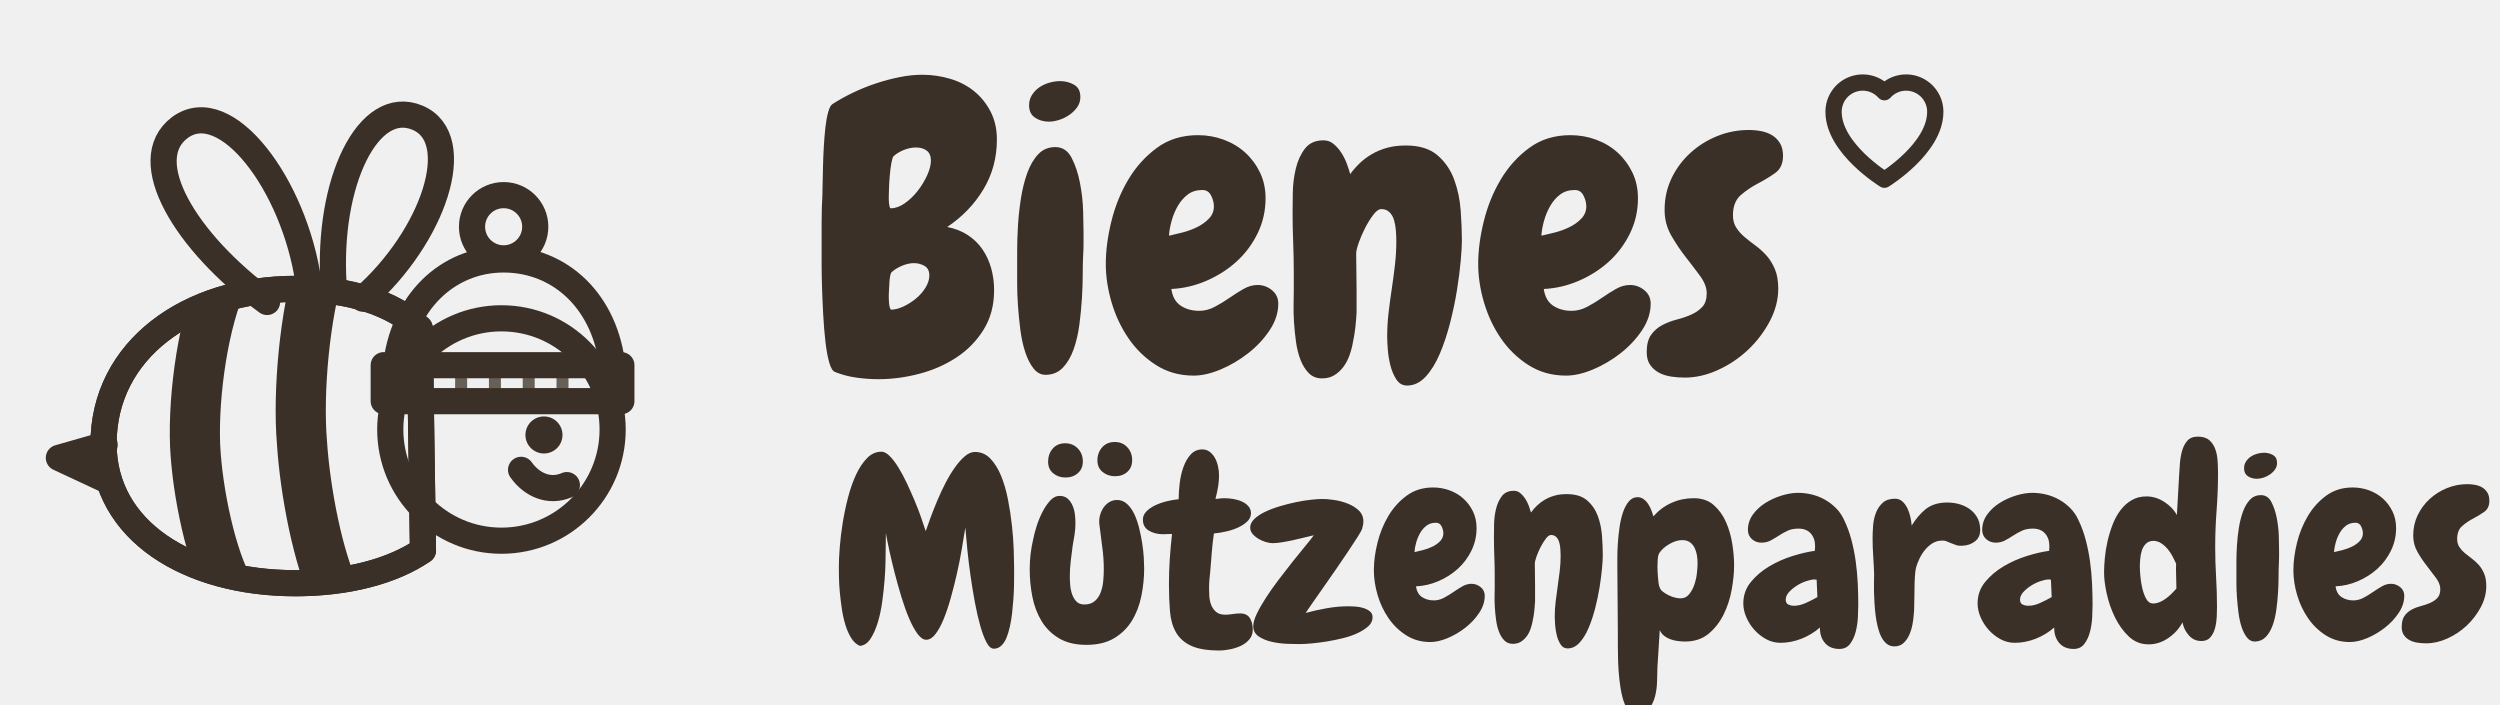
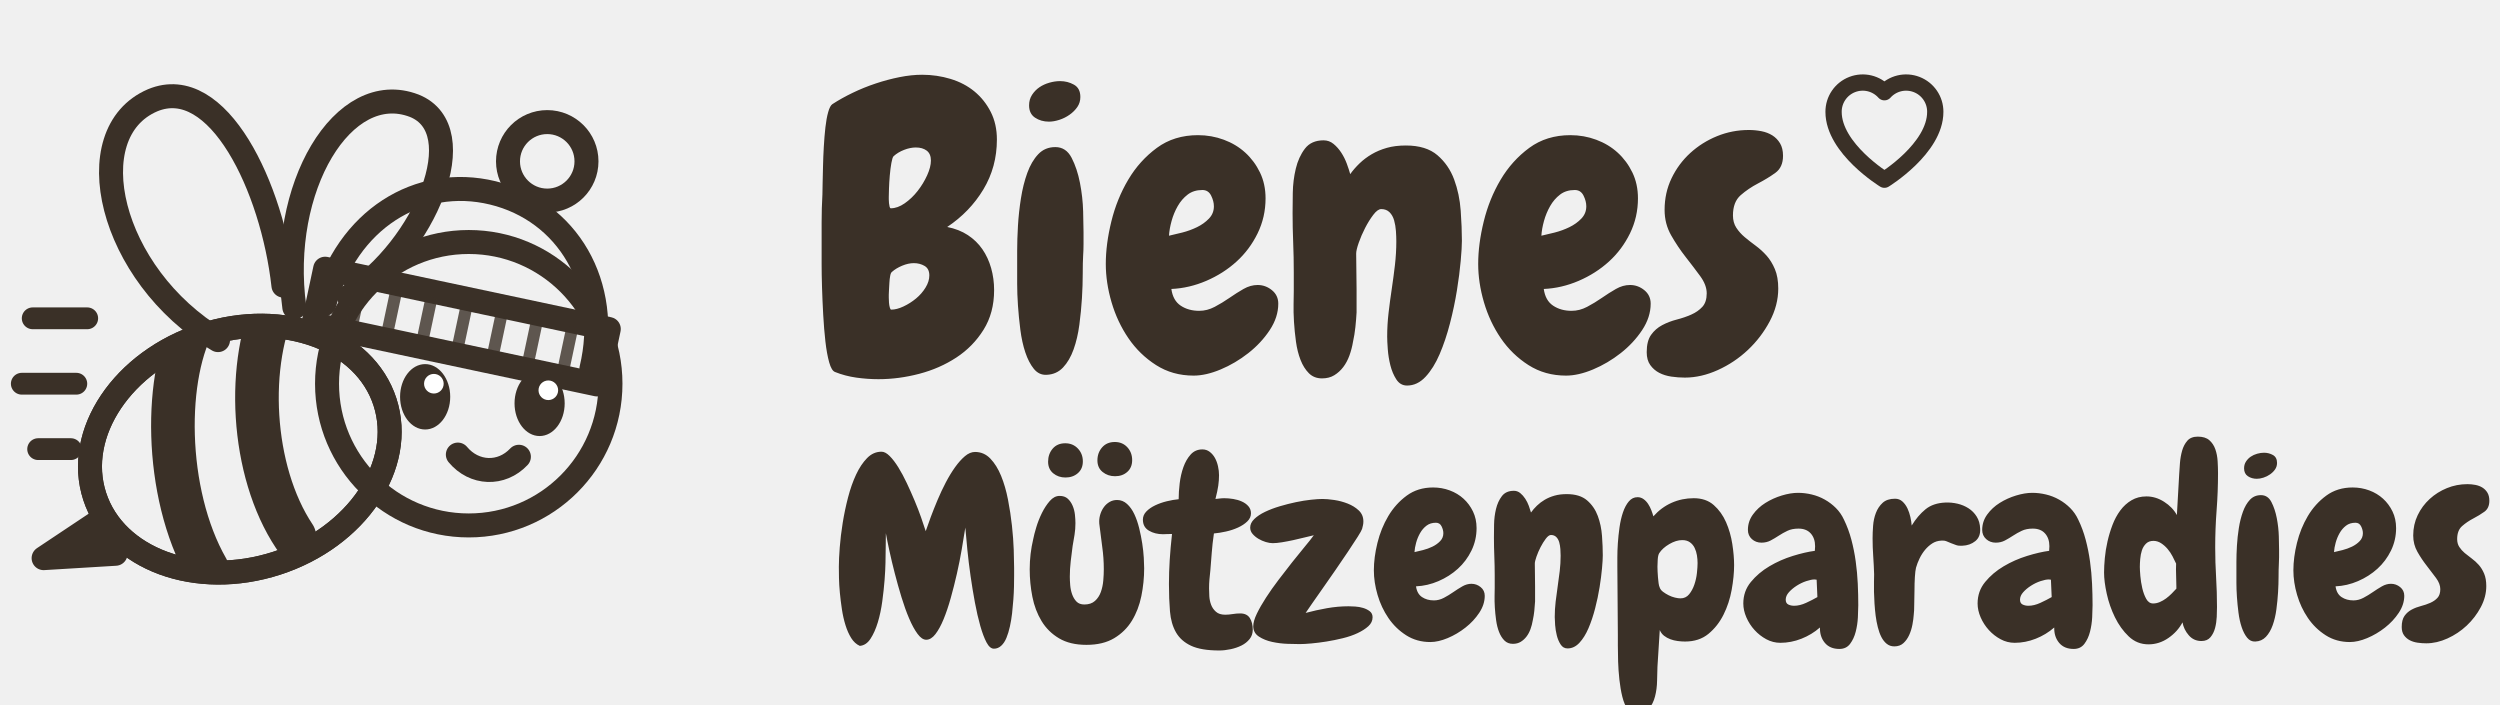
<svg xmlns="http://www.w3.org/2000/svg" viewBox="0 0 344 97" role="img" aria-label="Bienes Mützenparadies" color="#3A3027">
  <g transform="translate(0 0.3) scale(1.500)">
    <defs>
      <clipPath id="lm-body">
-         <path d="M9.5 40.5c0-8.6 7.8-14.2 17.6-14.2 5 0 8.9 1.3 11.4 3.6l.3 20.4c-2.8 1.9-6.9 3-11.7 3-9.8 0-17.6-4.8-17.6-12.8Z" />
+         <ellipse cx="22" cy="41" rx="14" ry="11" transform="rotate(-18 22 41)" />
      </clipPath>
    </defs>
-     <g fill="none" stroke="currentColor" stroke-width="2.4" stroke-linecap="round" stroke-linejoin="round">
-       <path d="M24.5 27.5C17 22 12.5 14.5 16.5 11.5c4.2-3.1 10.5 5.2 11.8 14.2" fill="none" />
-       <path d="M30.6 25.9c-.6-9.4 3.2-17.2 7.7-15.3 4.5 1.9 1.5 10.9-5 16.6" fill="none" />
-       <path d="M9.5 40.5c0-8.6 7.8-14.2 17.6-14.2 5 0 8.9 1.3 11.4 3.6l.3 20.4c-2.8 1.9-6.9 3-11.7 3-9.8 0-17.6-4.8-17.6-12.8Z" fill="none" />
-       <path d="M9.6 40.6 5.4 41.8l4.5 2.1" fill="currentColor" />
-       <path d="M20.5 25.3c-1.8 3.8-2.8 10.6-2.6 15.4.2 4.3 1.5 10.4 3.2 13.3M29.3 24.4c-1.3 4.2-2 11.2-1.6 16 .3 4.6 1.5 10.7 3.1 14" stroke-width="4.6" clip-path="url(#lm-body)" />
-       <path d="M9.5 40.5c0-8.6 7.8-14.2 17.6-14.2 5 0 8.9 1.3 11.4 3.6l.3 20.4c-2.8 1.9-6.9 3-11.7 3-9.8 0-17.6-4.8-17.6-12.8Z" />
-       <circle cx="46" cy="39.2" r="10.2" fill="none" />
-       <path d="M36.3 33.6c.6-6.1 4.8-10 9.9-10 5.2 0 9.4 3.9 10 10" fill="none" />
-       <path d="M35.2 33.3h21.8v3.3H35.2z" fill="none" />
-       <circle cx="46.2" cy="20.6" r="2.9" fill="none" />
-       <path d="M47.8 42.9c1 1.4 2.6 2.1 4.2 1.4" />
+     <g fill="none" stroke="currentColor" stroke-width="2.2" stroke-linecap="round" stroke-linejoin="round">
+       <path d="M3 29h5M2 35h5M3.5 41h3" stroke-width="2" />
+       <path d="M20 31c-10-6-13-19-6-22 6-2.5 11 8 12 17" fill="none" />
+       <path d="M27 28c-1.5-11 4.5-21 11-18.5 5.5 2.2 1 13-6 17.5" fill="none" />
+       <ellipse cx="22" cy="41" rx="14" ry="11" transform="rotate(-18 22 41)" fill="none" />
+       <path d="M18 29c-3 5-3 16 1 23M25.5 27c-3 6-2.5 16 1.5 22" stroke-width="4" clip-path="url(#lm-body)" />
+       <ellipse cx="22" cy="41" rx="14" ry="11" transform="rotate(-18 22 41)" />
+       <path d="m9.4 47.4-5.4 3.6 6.6-.4" fill="currentColor" />
+       <circle cx="43" cy="35" r="13" fill="none" />
+       <path d="M30.6 30.4c.4-8 6-13.4 13-13.2 7 .2 12.4 5.9 12.2 13.9" fill="none" transform="rotate(12 43 25)" />
+       <path d="M30 27.2h26.6v5.2H30z" fill="none" transform="rotate(12 43 25)" />
+       <circle cx="50.2" cy="14.6" r="3.6" fill="none" />
+       <path d="M42 41.5c1.5 1.8 4 1.9 5.6.2" />
    </g>
-     <circle cx="49.9" cy="39.7" r="1.7" fill="currentColor" />
-     <g stroke="currentColor" stroke-width="1.1" stroke-linecap="round" opacity=".75">
-       <path d="M39.2 34.1v1.9M42.3 34.1v1.9M45.4 34.1v1.9M48.5 34.1v1.9M51.6 34.1v1.9M54.7 34.1v1.9" />
+     <g stroke="currentColor" stroke-width="1.1" stroke-linecap="round" opacity=".8" transform="rotate(12 43 25)">
+       <path d="M33.5 28.2v3.2M36.8 28.2v3.2M40.1 28.2v3.2M43.4 28.2v3.2M46.7 28.2v3.2M50 28.2v3.2M53.3 28.2v3.2" />
    </g>
+     <ellipse cx="39" cy="36.2" rx="2.3" ry="3" fill="currentColor" />
+     <ellipse cx="49.5" cy="36.8" rx="2.3" ry="3" fill="currentColor" />
+     <circle cx="39.8" cy="35" r=".9" fill="#fff" />
+     <circle cx="50.3" cy="35.6" r=".9" fill="#fff" />
+     <ellipse cx="35.4" cy="41" rx="2.4" ry="1.6" fill="none" opacity=".75" />
+     <ellipse cx="53.2" cy="41.8" rx="2.4" ry="1.6" fill="none" opacity=".75" />
  </g>
  <path d="M137.173 19.2Q137.173 22.973 135.313 26.063Q133.454 29.153 130.337 31.231Q131.977 31.559 133.18 32.352Q134.383 33.145 135.176 34.293Q135.969 35.442 136.38 36.891Q136.79 38.34 136.79 39.926Q136.79 43.043 135.34 45.368Q133.891 47.692 131.594 49.196Q129.298 50.7 126.481 51.438Q123.665 52.176 120.876 52.176Q119.344 52.176 117.813 51.958Q116.282 51.739 114.915 51.192Q114.422 51.028 114.094 49.852Q113.766 48.676 113.575 46.981Q113.383 45.286 113.274 43.317Q113.165 41.348 113.11 39.543Q113.055 37.739 113.055 36.372Q113.055 35.004 113.055 34.458Q113.055 32.543 113.055 30.602Q113.055 28.661 113.165 26.747Q113.165 26.254 113.192 25.215Q113.219 24.176 113.247 22.891Q113.274 21.606 113.356 20.184Q113.438 18.762 113.575 17.532Q113.712 16.301 113.958 15.426Q114.204 14.551 114.532 14.333Q115.79 13.512 117.321 12.774Q118.852 12.036 120.493 11.489Q122.133 10.942 123.774 10.614Q125.415 10.286 126.891 10.286Q128.915 10.286 130.801 10.86Q132.688 11.434 134.083 12.583Q135.477 13.731 136.325 15.399Q137.173 17.067 137.173 19.2ZM128.094 22.098Q128.094 21.168 127.52 20.731Q126.946 20.293 126.016 20.293Q125.251 20.293 124.403 20.622Q123.555 20.95 122.954 21.497Q122.79 21.661 122.653 22.426Q122.516 23.192 122.434 24.149Q122.352 25.106 122.325 25.954Q122.297 26.801 122.297 27.075Q122.297 27.184 122.297 27.43Q122.297 27.676 122.325 27.95Q122.352 28.223 122.407 28.442Q122.462 28.661 122.571 28.661Q123.501 28.661 124.485 27.977Q125.469 27.293 126.262 26.282Q127.055 25.27 127.575 24.122Q128.094 22.973 128.094 22.098ZM127.876 37.903Q127.876 36.973 127.219 36.59Q126.563 36.208 125.743 36.208Q124.977 36.208 124.13 36.563Q123.282 36.918 122.735 37.411Q122.571 37.52 122.489 37.958Q122.407 38.395 122.38 38.915Q122.352 39.434 122.325 39.899Q122.297 40.364 122.297 40.528Q122.297 40.637 122.297 40.965Q122.297 41.293 122.325 41.649Q122.352 42.004 122.434 42.305Q122.516 42.606 122.626 42.606Q123.391 42.606 124.321 42.168Q125.251 41.731 126.044 41.075Q126.837 40.418 127.356 39.571Q127.876 38.723 127.876 37.903ZM148.657 13.348Q148.657 14.114 148.247 14.715Q147.837 15.317 147.18 15.782Q146.524 16.247 145.758 16.493Q144.993 16.739 144.337 16.739Q143.243 16.739 142.423 16.192Q141.602 15.645 141.602 14.497Q141.602 13.676 142.012 13.047Q142.423 12.418 143.024 12.008Q143.626 11.598 144.391 11.379Q145.157 11.161 145.868 11.161Q146.907 11.161 147.782 11.653Q148.657 12.145 148.657 13.348ZM149.094 31.942Q149.094 32.708 149.094 33.555Q149.094 34.403 149.04 35.168Q148.985 36.098 148.985 37.657Q148.985 39.215 148.876 41.02Q148.766 42.825 148.52 44.684Q148.274 46.543 147.727 48.075Q147.18 49.606 146.278 50.563Q145.376 51.52 144.008 51.575Q142.969 51.629 142.258 50.754Q141.548 49.879 141.083 48.485Q140.618 47.09 140.399 45.368Q140.18 43.645 140.071 42.032Q139.962 40.418 139.962 39.051Q139.962 37.684 139.962 37.028Q139.962 36.153 139.962 34.54Q139.962 32.926 140.071 31.067Q140.18 29.208 140.481 27.293Q140.782 25.379 141.356 23.793Q141.93 22.208 142.86 21.223Q143.79 20.239 145.212 20.239Q146.688 20.239 147.454 21.715Q148.219 23.192 148.602 25.161Q148.985 27.129 149.04 29.071Q149.094 31.012 149.094 31.942ZM175.891 41.786Q175.891 43.645 174.715 45.422Q173.54 47.2 171.762 48.594Q169.985 49.989 167.962 50.836Q165.938 51.684 164.243 51.684Q161.344 51.684 159.075 50.235Q156.805 48.786 155.274 46.543Q153.743 44.301 152.95 41.594Q152.157 38.887 152.157 36.317Q152.157 33.583 152.923 30.465Q153.688 27.348 155.247 24.723Q156.805 22.098 159.184 20.348Q161.563 18.598 164.844 18.598Q166.704 18.598 168.399 19.227Q170.094 19.856 171.352 21.004Q172.61 22.153 173.376 23.739Q174.141 25.325 174.141 27.293Q174.141 29.864 173.048 32.106Q171.954 34.348 170.149 35.989Q168.344 37.629 165.993 38.641Q163.641 39.653 161.18 39.762Q161.399 41.348 162.465 42.059Q163.532 42.77 165.008 42.77Q166.102 42.77 167.141 42.223Q168.18 41.676 169.165 40.993Q170.149 40.309 171.106 39.762Q172.063 39.215 173.048 39.215Q174.141 39.215 175.016 39.926Q175.891 40.637 175.891 41.786ZM167.032 28.387Q167.032 27.676 166.649 26.911Q166.266 26.145 165.446 26.145Q164.243 26.145 163.423 26.774Q162.602 27.403 162.055 28.36Q161.508 29.317 161.208 30.411Q160.907 31.504 160.852 32.434Q161.618 32.27 162.684 31.997Q163.751 31.723 164.708 31.258Q165.665 30.793 166.348 30.083Q167.032 29.372 167.032 28.387ZM193.61 53.051Q192.68 53.051 192.133 52.204Q191.587 51.356 191.313 50.262Q191.04 49.168 190.958 48.047Q190.876 46.926 190.876 46.325Q190.876 44.684 191.067 43.043Q191.258 41.403 191.505 39.762Q191.751 38.122 191.942 36.481Q192.133 34.84 192.133 33.2Q192.133 32.543 192.079 31.778Q192.024 31.012 191.833 30.329Q191.641 29.645 191.204 29.208Q190.766 28.77 190.055 28.77Q189.563 28.77 188.962 29.563Q188.36 30.356 187.84 31.368Q187.321 32.379 186.965 33.391Q186.61 34.403 186.61 34.895Q186.61 36.098 186.637 37.329Q186.665 38.559 186.665 39.817V42.989Q186.61 43.973 186.501 45.012Q186.391 46.051 186.173 47.036Q186.008 48.02 185.68 48.922Q185.352 49.825 184.833 50.508Q184.313 51.192 183.602 51.629Q182.891 52.067 181.907 52.067Q180.813 52.067 180.102 51.356Q179.391 50.645 178.954 49.524Q178.516 48.403 178.325 47.008Q178.133 45.614 178.051 44.274Q177.969 42.934 177.997 41.813Q178.024 40.692 178.024 40.036V37.465Q178.024 35.387 177.942 33.364Q177.86 31.34 177.86 29.317Q177.86 28.223 177.887 26.528Q177.915 24.833 178.298 23.219Q178.68 21.606 179.555 20.458Q180.43 19.309 182.126 19.309Q182.891 19.309 183.493 19.801Q184.094 20.293 184.559 21.004Q185.024 21.715 185.325 22.536Q185.626 23.356 185.79 23.958Q186.337 23.192 187.075 22.481Q187.813 21.77 188.743 21.223Q189.673 20.676 190.821 20.348Q191.969 20.02 193.446 20.02Q196.235 20.02 197.794 21.36Q199.352 22.7 200.09 24.696Q200.829 26.692 200.993 28.989Q201.157 31.286 201.157 33.145Q201.157 34.075 200.993 35.907Q200.829 37.739 200.473 39.954Q200.118 42.168 199.516 44.493Q198.915 46.817 198.094 48.731Q197.274 50.645 196.153 51.848Q195.032 53.051 193.61 53.051ZM227.133 41.786Q227.133 43.645 225.958 45.422Q224.782 47.2 223.005 48.594Q221.227 49.989 219.204 50.836Q217.18 51.684 215.485 51.684Q212.587 51.684 210.317 50.235Q208.048 48.786 206.516 46.543Q204.985 44.301 204.192 41.594Q203.399 38.887 203.399 36.317Q203.399 33.583 204.165 30.465Q204.93 27.348 206.489 24.723Q208.048 22.098 210.426 20.348Q212.805 18.598 216.087 18.598Q217.946 18.598 219.641 19.227Q221.337 19.856 222.594 21.004Q223.852 22.153 224.618 23.739Q225.383 25.325 225.383 27.293Q225.383 29.864 224.29 32.106Q223.196 34.348 221.391 35.989Q219.587 37.629 217.235 38.641Q214.883 39.653 212.423 39.762Q212.641 41.348 213.708 42.059Q214.774 42.77 216.251 42.77Q217.344 42.77 218.383 42.223Q219.423 41.676 220.407 40.993Q221.391 40.309 222.348 39.762Q223.305 39.215 224.29 39.215Q225.383 39.215 226.258 39.926Q227.133 40.637 227.133 41.786ZM218.274 28.387Q218.274 27.676 217.891 26.911Q217.508 26.145 216.688 26.145Q215.485 26.145 214.665 26.774Q213.844 27.403 213.298 28.36Q212.751 29.317 212.45 30.411Q212.149 31.504 212.094 32.434Q212.86 32.27 213.926 31.997Q214.993 31.723 215.95 31.258Q216.907 30.793 217.59 30.083Q218.274 29.372 218.274 28.387ZM245.344 21.442Q245.344 23.028 244.278 23.793Q243.212 24.559 241.899 25.243Q240.587 25.926 239.52 26.856Q238.454 27.786 238.454 29.645Q238.454 30.629 238.919 31.34Q239.383 32.051 240.067 32.625Q240.751 33.2 241.571 33.801Q242.391 34.403 243.075 35.168Q243.758 35.934 244.223 37.028Q244.688 38.122 244.688 39.708Q244.688 42.004 243.512 44.219Q242.337 46.434 240.505 48.157Q238.673 49.879 236.376 50.918Q234.079 51.958 231.837 51.958Q230.907 51.958 229.977 51.821Q229.048 51.684 228.309 51.301Q227.571 50.918 227.079 50.235Q226.587 49.551 226.587 48.458Q226.587 46.926 227.188 46.079Q227.79 45.231 228.719 44.739Q229.649 44.247 230.715 43.973Q231.782 43.7 232.712 43.29Q233.641 42.879 234.243 42.223Q234.844 41.567 234.844 40.364Q234.844 39.215 233.942 37.985Q233.04 36.754 231.946 35.36Q230.852 33.965 229.95 32.379Q229.048 30.793 229.048 28.879Q229.048 26.528 230.005 24.532Q230.962 22.536 232.575 21.059Q234.188 19.583 236.266 18.735Q238.344 17.887 240.641 17.887Q241.516 17.887 242.364 18.051Q243.212 18.215 243.868 18.625Q244.524 19.036 244.934 19.719Q245.344 20.403 245.344 21.442Z" fill="currentColor" />
  <path transform="translate(248.1 5.6) scale(0.933)" d="M12 20.5s-7.5-4.6-7.5-10A4.3 4.3 0 0 1 12 7.6a4.3 4.3 0 0 1 7.5 2.9c0 5.4-7.5 10-7.5 10Z" fill="none" stroke="currentColor" stroke-width="2.4" stroke-linejoin="round" />
  <path d="M139.262 84.408Q139.156 85.322 138.963 86.201Q138.769 87.08 138.488 87.765Q138.207 88.451 137.767 88.855Q137.328 89.26 136.765 89.26Q136.203 89.26 135.746 88.398Q135.289 87.537 134.885 86.113Q134.48 84.689 134.146 82.896Q133.812 81.103 133.549 79.258Q133.285 77.412 133.109 75.654Q132.933 73.896 132.828 72.595Q132.617 73.931 132.336 75.584Q132.055 77.236 131.668 78.941Q131.281 80.646 130.824 82.281Q130.367 83.916 129.84 85.199Q129.312 86.482 128.715 87.256Q128.117 88.029 127.449 88.029Q126.851 88.029 126.254 87.22Q125.656 86.412 125.094 85.094Q124.531 83.775 124.039 82.158Q123.547 80.541 123.125 78.906Q122.703 77.271 122.387 75.812Q122.07 74.353 121.894 73.369Q121.894 74.107 121.877 75.004Q121.859 75.9 121.859 76.287Q121.859 76.463 121.842 77.447Q121.824 78.431 121.719 79.803Q121.613 81.174 121.402 82.738Q121.191 84.303 120.787 85.638Q120.383 86.974 119.785 87.888Q119.187 88.803 118.308 88.873Q117.605 88.556 117.131 87.801Q116.656 87.045 116.34 86.025Q116.023 85.006 115.847 83.845Q115.672 82.685 115.566 81.578Q115.461 80.47 115.443 79.521Q115.426 78.572 115.426 77.974Q115.426 76.92 115.549 75.32Q115.672 73.72 115.953 71.963Q116.234 70.205 116.691 68.447Q117.148 66.689 117.799 65.301Q118.449 63.912 119.31 63.033Q120.172 62.154 121.297 62.154Q121.824 62.154 122.422 62.752Q123.019 63.349 123.617 64.316Q124.215 65.283 124.777 66.478Q125.34 67.674 125.849 68.886Q126.359 70.099 126.746 71.207Q127.133 72.314 127.379 73.088Q127.66 72.244 128.082 71.119Q128.504 69.994 129.014 68.781Q129.523 67.568 130.139 66.39Q130.754 65.213 131.422 64.281Q132.09 63.349 132.775 62.769Q133.461 62.189 134.164 62.189Q135.394 62.189 136.273 63.103Q137.152 64.017 137.75 65.476Q138.347 66.935 138.699 68.746Q139.051 70.556 139.244 72.332Q139.437 74.107 139.49 75.654Q139.543 77.201 139.543 78.15Q139.543 78.537 139.543 79.205Q139.543 79.873 139.525 80.717Q139.508 81.56 139.437 82.51Q139.367 83.459 139.262 84.408ZM157.437 78.185Q157.437 80.119 157.051 82.017Q156.664 83.916 155.75 85.41Q154.836 86.904 153.306 87.818Q151.777 88.732 149.492 88.732Q147.242 88.732 145.73 87.836Q144.219 86.939 143.322 85.463Q142.426 83.986 142.056 82.123Q141.687 80.26 141.687 78.326Q141.687 76.217 142.18 74.142Q142.285 73.58 142.584 72.578Q142.883 71.576 143.357 70.609Q143.832 69.642 144.447 68.939Q145.062 68.236 145.801 68.236Q146.504 68.236 146.926 68.623Q147.347 69.01 147.594 69.59Q147.84 70.17 147.91 70.82Q147.98 71.47 147.98 71.998Q147.98 72.806 147.857 73.58Q147.734 74.353 147.594 75.127Q147.453 76.181 147.33 77.236Q147.207 78.291 147.207 79.345Q147.207 79.873 147.26 80.523Q147.312 81.174 147.523 81.771Q147.734 82.369 148.121 82.773Q148.508 83.178 149.211 83.178Q150.125 83.178 150.67 82.685Q151.215 82.193 151.478 81.455Q151.742 80.717 151.812 79.873Q151.883 79.029 151.883 78.326Q151.883 76.779 151.672 75.285Q151.461 73.791 151.285 72.244Q151.25 72.068 151.25 71.752Q151.25 71.224 151.426 70.697Q151.601 70.17 151.918 69.748Q152.234 69.326 152.691 69.062Q153.148 68.799 153.711 68.799Q154.484 68.799 155.082 69.344Q155.68 69.888 156.084 70.75Q156.488 71.611 156.752 72.683Q157.015 73.756 157.174 74.793Q157.332 75.83 157.385 76.744Q157.437 77.658 157.437 78.185ZM155.785 63.314Q155.785 64.334 155.117 64.931Q154.449 65.529 153.43 65.529Q152.445 65.529 151.724 64.949Q151.004 64.369 151.004 63.349Q151.004 62.295 151.654 61.556Q152.305 60.818 153.394 60.818Q154.449 60.818 155.117 61.539Q155.785 62.26 155.785 63.314ZM149 63.49Q149 64.51 148.314 65.107Q147.629 65.705 146.609 65.705Q145.625 65.705 144.922 65.125Q144.219 64.545 144.219 63.525Q144.219 62.47 144.851 61.732Q145.484 60.994 146.574 60.994Q147.629 60.994 148.314 61.715Q149 62.435 149 63.49ZM167.773 89.506Q165.277 89.506 163.889 88.855Q162.5 88.205 161.814 87.01Q161.129 85.814 160.988 84.127Q160.847 82.439 160.847 80.365Q160.847 78.713 160.953 77.043Q161.058 75.373 161.269 73.474Q160.777 73.474 160.496 73.492Q160.215 73.51 160.039 73.51Q158.914 73.51 158.088 73.017Q157.262 72.525 157.262 71.506Q157.262 70.873 157.736 70.381Q158.211 69.888 158.949 69.537Q159.687 69.185 160.549 68.974Q161.41 68.763 162.183 68.693Q162.183 67.709 162.324 66.513Q162.465 65.318 162.834 64.281Q163.203 63.244 163.836 62.541Q164.469 61.838 165.453 61.838Q166.015 61.838 166.455 62.172Q166.894 62.506 167.176 63.015Q167.457 63.525 167.597 64.158Q167.738 64.791 167.738 65.388Q167.738 66.092 167.633 66.83Q167.527 67.568 167.246 68.658Q167.844 68.588 168.055 68.57Q168.265 68.553 168.441 68.553Q169.039 68.553 169.689 68.658Q170.34 68.763 170.885 69.01Q171.43 69.256 171.781 69.66Q172.133 70.064 172.133 70.627Q172.133 71.26 171.623 71.752Q171.113 72.244 170.34 72.595Q169.566 72.947 168.687 73.14Q167.808 73.334 167.035 73.404Q166.824 74.845 166.736 76.058Q166.648 77.271 166.543 78.502Q166.472 79.099 166.42 79.715Q166.367 80.33 166.367 80.963Q166.367 81.42 166.402 82.035Q166.437 82.65 166.648 83.213Q166.859 83.775 167.316 84.179Q167.773 84.584 168.582 84.584Q169.074 84.584 169.601 84.496Q170.129 84.408 170.656 84.408Q171.57 84.408 171.974 85.041Q172.379 85.674 172.379 86.658Q172.379 87.396 171.939 87.941Q171.5 88.486 170.832 88.82Q170.164 89.154 169.338 89.33Q168.512 89.506 167.773 89.506ZM188.867 84.935Q188.867 85.638 188.287 86.166Q187.707 86.693 186.81 87.115Q185.914 87.537 184.771 87.818Q183.629 88.099 182.521 88.275Q181.414 88.451 180.43 88.539Q179.445 88.627 178.847 88.627Q178.25 88.627 177.178 88.592Q176.105 88.556 175.051 88.328Q173.996 88.099 173.222 87.59Q172.449 87.08 172.449 86.166Q172.449 85.463 172.941 84.443Q173.433 83.424 174.207 82.228Q174.98 81.033 175.93 79.785Q176.879 78.537 177.793 77.377Q178.707 76.217 179.515 75.25Q180.324 74.283 180.781 73.65Q180.289 73.756 179.533 73.949Q178.777 74.142 177.969 74.318Q177.16 74.494 176.404 74.617Q175.648 74.74 175.121 74.74Q174.699 74.74 174.172 74.582Q173.644 74.424 173.17 74.142Q172.695 73.861 172.361 73.474Q172.027 73.088 172.027 72.595Q172.027 71.963 172.59 71.418Q173.152 70.873 174.066 70.433Q174.98 69.994 176.105 69.66Q177.23 69.326 178.32 69.097Q179.41 68.869 180.394 68.763Q181.379 68.658 181.976 68.658Q182.644 68.658 183.594 68.799Q184.543 68.939 185.439 69.291Q186.336 69.642 186.969 70.24Q187.601 70.838 187.601 71.752Q187.601 72.033 187.549 72.261Q187.496 72.49 187.426 72.771Q187.355 73.017 186.81 73.879Q186.265 74.74 185.474 75.918Q184.683 77.095 183.752 78.449Q182.82 79.803 181.976 80.998Q181.133 82.193 180.5 83.107Q179.867 84.021 179.656 84.338Q181.097 83.951 182.592 83.687Q184.086 83.424 185.562 83.424Q185.914 83.424 186.476 83.459Q187.039 83.494 187.566 83.652Q188.094 83.81 188.48 84.109Q188.867 84.408 188.867 84.935ZM204.301 81.982Q204.301 83.178 203.545 84.32Q202.789 85.463 201.646 86.359Q200.504 87.256 199.203 87.801Q197.902 88.345 196.812 88.345Q194.949 88.345 193.49 87.414Q192.031 86.482 191.047 85.041Q190.062 83.599 189.553 81.859Q189.043 80.119 189.043 78.467Q189.043 76.709 189.535 74.705Q190.027 72.701 191.029 71.013Q192.031 69.326 193.56 68.201Q195.09 67.076 197.199 67.076Q198.394 67.076 199.484 67.48Q200.574 67.885 201.383 68.623Q202.191 69.361 202.683 70.381Q203.176 71.4 203.176 72.666Q203.176 74.318 202.472 75.76Q201.769 77.201 200.609 78.256Q199.449 79.31 197.937 79.961Q196.426 80.611 194.844 80.681Q194.984 81.701 195.67 82.158Q196.355 82.615 197.305 82.615Q198.008 82.615 198.676 82.263Q199.344 81.912 199.976 81.472Q200.609 81.033 201.224 80.681Q201.84 80.33 202.472 80.33Q203.176 80.33 203.738 80.787Q204.301 81.244 204.301 81.982ZM198.605 73.369Q198.605 72.912 198.359 72.42Q198.113 71.928 197.586 71.928Q196.812 71.928 196.285 72.332Q195.758 72.736 195.406 73.351Q195.055 73.967 194.861 74.67Q194.668 75.373 194.633 75.97Q195.125 75.865 195.81 75.689Q196.496 75.513 197.111 75.215Q197.726 74.916 198.166 74.459Q198.605 74.002 198.605 73.369ZM215.691 89.224Q215.094 89.224 214.742 88.679Q214.39 88.135 214.215 87.431Q214.039 86.728 213.986 86.008Q213.933 85.287 213.933 84.9Q213.933 83.845 214.056 82.791Q214.18 81.736 214.338 80.681Q214.496 79.627 214.619 78.572Q214.742 77.517 214.742 76.463Q214.742 76.041 214.707 75.549Q214.672 75.056 214.549 74.617Q214.426 74.178 214.144 73.896Q213.863 73.615 213.406 73.615Q213.09 73.615 212.703 74.125Q212.316 74.635 211.982 75.285Q211.648 75.935 211.42 76.586Q211.191 77.236 211.191 77.553Q211.191 78.326 211.209 79.117Q211.226 79.908 211.226 80.717V82.756Q211.191 83.388 211.121 84.056Q211.051 84.724 210.91 85.357Q210.805 85.99 210.594 86.57Q210.383 87.15 210.049 87.59Q209.715 88.029 209.258 88.31Q208.801 88.592 208.168 88.592Q207.465 88.592 207.008 88.135Q206.551 87.678 206.269 86.957Q205.988 86.236 205.865 85.34Q205.742 84.443 205.689 83.582Q205.637 82.72 205.654 82Q205.672 81.279 205.672 80.857V79.205Q205.672 77.869 205.619 76.568Q205.566 75.267 205.566 73.967Q205.566 73.263 205.584 72.174Q205.601 71.084 205.847 70.047Q206.094 69.01 206.656 68.271Q207.219 67.533 208.308 67.533Q208.801 67.533 209.187 67.849Q209.574 68.166 209.873 68.623Q210.172 69.08 210.365 69.607Q210.558 70.135 210.664 70.521Q211.015 70.029 211.49 69.572Q211.965 69.115 212.562 68.763Q213.16 68.412 213.898 68.201Q214.637 67.99 215.586 67.99Q217.379 67.99 218.381 68.851Q219.383 69.713 219.857 70.996Q220.332 72.279 220.437 73.756Q220.543 75.232 220.543 76.428Q220.543 77.025 220.437 78.203Q220.332 79.381 220.103 80.804Q219.875 82.228 219.488 83.722Q219.101 85.217 218.574 86.447Q218.047 87.678 217.326 88.451Q216.605 89.224 215.691 89.224ZM238.613 77.763Q238.613 79.31 238.279 81.156Q237.945 83.002 237.154 84.584Q236.363 86.166 235.08 87.22Q233.797 88.275 231.863 88.275Q231.371 88.275 230.844 88.205Q230.316 88.135 229.842 87.959Q229.367 87.783 228.98 87.484Q228.594 87.185 228.383 86.693L228.066 91.756Q228.031 92.564 228.014 93.689Q227.996 94.814 227.732 95.834Q227.469 96.853 226.853 97.574Q226.238 98.295 225.078 98.295Q224.41 98.295 223.953 97.609Q223.496 96.924 223.232 95.869Q222.969 94.814 222.828 93.513Q222.687 92.213 222.652 91.017Q222.617 89.822 222.617 88.838Q222.617 87.853 222.617 87.396Q222.617 85.041 222.582 82.703Q222.547 80.365 222.547 78.01Q222.547 77.588 222.547 76.691Q222.547 75.795 222.617 74.74Q222.687 73.685 222.846 72.56Q223.004 71.435 223.32 70.504Q223.637 69.572 224.129 68.992Q224.621 68.412 225.324 68.412Q225.781 68.412 226.15 68.676Q226.519 68.939 226.783 69.344Q227.047 69.748 227.222 70.205Q227.398 70.662 227.504 71.049Q228.594 69.818 230.017 69.185Q231.441 68.553 233.058 68.553Q234.746 68.553 235.818 69.502Q236.89 70.451 237.506 71.857Q238.121 73.263 238.367 74.863Q238.613 76.463 238.613 77.763ZM233.586 77.482Q233.586 76.955 233.498 76.41Q233.41 75.865 233.181 75.39Q232.953 74.916 232.531 74.617Q232.109 74.318 231.476 74.318Q230.633 74.318 229.701 74.863Q228.769 75.408 228.312 76.111Q228.137 76.392 228.101 77.025Q228.066 77.658 228.066 77.974Q228.066 78.22 228.084 78.625Q228.101 79.029 228.137 79.451Q228.172 79.873 228.224 80.26Q228.277 80.646 228.383 80.857Q228.488 81.174 228.84 81.437Q229.191 81.701 229.613 81.912Q230.035 82.123 230.474 82.228Q230.914 82.334 231.23 82.334Q231.969 82.334 232.426 81.771Q232.883 81.209 233.146 80.435Q233.41 79.662 233.498 78.836Q233.586 78.01 233.586 77.482ZM255.699 83.283Q255.699 83.916 255.646 84.935Q255.594 85.955 255.347 86.922Q255.101 87.888 254.574 88.592Q254.047 89.295 253.097 89.295Q251.797 89.295 251.094 88.451Q250.39 87.607 250.426 86.342Q249.301 87.326 247.877 87.888Q246.453 88.451 244.976 88.451Q243.957 88.451 243.043 87.959Q242.129 87.467 241.426 86.693Q240.722 85.92 240.301 84.953Q239.879 83.986 239.879 83.037Q239.879 81.349 240.916 80.084Q241.953 78.818 243.465 77.922Q244.976 77.025 246.681 76.498Q248.387 75.97 249.722 75.795Q249.722 75.619 249.74 75.478Q249.758 75.338 249.758 75.162Q249.758 74.072 249.16 73.404Q248.562 72.736 247.472 72.736Q246.594 72.736 245.961 73.035Q245.328 73.334 244.765 73.703Q244.203 74.072 243.64 74.371Q243.078 74.67 242.375 74.67Q241.601 74.67 241.056 74.178Q240.512 73.685 240.512 72.912Q240.512 71.752 241.197 70.803Q241.883 69.853 242.92 69.203Q243.957 68.553 245.17 68.183Q246.383 67.814 247.402 67.814Q248.351 67.814 249.301 68.043Q250.25 68.271 251.094 68.746Q251.937 69.22 252.623 69.906Q253.308 70.592 253.73 71.506Q254.363 72.806 254.75 74.265Q255.137 75.724 255.347 77.254Q255.558 78.783 255.629 80.312Q255.699 81.842 255.699 83.283ZM250.074 82.158 249.969 79.767Q249.898 79.767 249.828 79.75Q249.758 79.732 249.687 79.732Q249.23 79.732 248.545 79.961Q247.859 80.189 247.226 80.594Q246.594 80.998 246.154 81.49Q245.715 81.982 245.715 82.51Q245.715 83.002 246.066 83.178Q246.418 83.353 246.875 83.353Q247.648 83.353 248.527 82.949Q249.406 82.545 250.074 82.158ZM270.008 75.092Q269.515 75.127 269.164 75.004Q268.812 74.881 268.461 74.74Q268.144 74.599 267.828 74.476Q267.512 74.353 267.125 74.388Q266.422 74.424 265.877 74.775Q265.332 75.127 264.892 75.654Q264.453 76.181 264.137 76.832Q263.82 77.482 263.644 78.115Q263.539 78.537 263.486 79.398Q263.433 80.26 263.433 81.244Q263.398 82.263 263.398 83.178Q263.398 84.092 263.328 84.619Q263.293 85.181 263.152 85.937Q263.012 86.693 262.713 87.361Q262.414 88.029 261.922 88.486Q261.43 88.943 260.656 88.943Q260.058 88.943 259.619 88.592Q259.18 88.24 258.881 87.66Q258.582 87.08 258.389 86.306Q258.195 85.533 258.09 84.724Q257.984 83.881 257.931 83.037Q257.879 82.193 257.861 81.437Q257.844 80.681 257.861 80.049Q257.879 79.416 257.879 79.029Q257.844 77.799 257.756 76.551Q257.668 75.303 257.668 74.072Q257.668 73.299 257.738 72.349Q257.808 71.4 258.125 70.574Q258.441 69.748 259.056 69.185Q259.672 68.623 260.762 68.623Q261.359 68.623 261.781 69.01Q262.203 69.396 262.467 69.959Q262.73 70.521 262.871 71.154Q263.012 71.787 263.047 72.314Q263.89 70.943 264.945 70.082Q266 69.22 267.687 69.15Q268.531 69.115 269.357 69.308Q270.183 69.502 270.869 69.941Q271.555 70.381 271.994 71.084Q272.433 71.787 272.469 72.736Q272.539 73.861 271.801 74.459Q271.062 75.056 270.008 75.092ZM287.937 83.283Q287.937 83.916 287.885 84.935Q287.832 85.955 287.586 86.922Q287.34 87.888 286.812 88.592Q286.285 89.295 285.336 89.295Q284.035 89.295 283.332 88.451Q282.629 87.607 282.664 86.342Q281.539 87.326 280.115 87.888Q278.691 88.451 277.215 88.451Q276.195 88.451 275.281 87.959Q274.367 87.467 273.664 86.693Q272.961 85.92 272.539 84.953Q272.117 83.986 272.117 83.037Q272.117 81.349 273.154 80.084Q274.191 78.818 275.703 77.922Q277.215 77.025 278.92 76.498Q280.625 75.97 281.961 75.795Q281.961 75.619 281.978 75.478Q281.996 75.338 281.996 75.162Q281.996 74.072 281.398 73.404Q280.801 72.736 279.711 72.736Q278.832 72.736 278.199 73.035Q277.566 73.334 277.004 73.703Q276.441 74.072 275.879 74.371Q275.316 74.67 274.613 74.67Q273.84 74.67 273.295 74.178Q272.75 73.685 272.75 72.912Q272.75 71.752 273.435 70.803Q274.121 69.853 275.158 69.203Q276.195 68.553 277.408 68.183Q278.621 67.814 279.64 67.814Q280.59 67.814 281.539 68.043Q282.488 68.271 283.332 68.746Q284.176 69.22 284.861 69.906Q285.547 70.592 285.969 71.506Q286.601 72.806 286.988 74.265Q287.375 75.724 287.586 77.254Q287.797 78.783 287.867 80.312Q287.937 81.842 287.937 83.283ZM282.312 82.158 282.207 79.767Q282.137 79.767 282.066 79.75Q281.996 79.732 281.926 79.732Q281.469 79.732 280.783 79.961Q280.097 80.189 279.465 80.594Q278.832 80.998 278.392 81.49Q277.953 81.982 277.953 82.51Q277.953 83.002 278.305 83.178Q278.656 83.353 279.113 83.353Q279.887 83.353 280.765 82.949Q281.644 82.545 282.312 82.158ZM305.199 65.107Q305.199 67.674 305.006 70.205Q304.812 72.736 304.812 75.303Q304.812 77.377 304.935 79.416Q305.058 81.455 305.058 83.529Q305.058 84.092 305.023 84.883Q304.988 85.674 304.795 86.412Q304.601 87.15 304.162 87.678Q303.722 88.205 302.914 88.205Q301.859 88.205 301.174 87.414Q300.488 86.623 300.312 85.638Q299.644 86.904 298.379 87.783Q297.113 88.662 295.637 88.662Q294.055 88.662 292.912 87.572Q291.769 86.482 291.014 84.935Q290.258 83.388 289.889 81.701Q289.519 80.013 289.519 78.783Q289.519 77.904 289.625 76.779Q289.73 75.654 289.994 74.494Q290.258 73.334 290.68 72.226Q291.101 71.119 291.752 70.24Q292.402 69.361 293.299 68.834Q294.195 68.306 295.355 68.306Q296.621 68.306 297.781 69.045Q298.941 69.783 299.539 70.873L299.855 65.283Q299.89 64.615 299.961 63.719Q300.031 62.822 300.26 62.013Q300.488 61.205 300.98 60.642Q301.472 60.08 302.422 60.08Q303.441 60.08 304.004 60.572Q304.566 61.064 304.83 61.82Q305.094 62.576 305.146 63.455Q305.199 64.334 305.199 65.107ZM299.469 80.717Q299.469 79.908 299.433 79.135Q299.398 78.361 299.433 77.553Q299.222 77.095 298.941 76.551Q298.66 76.006 298.256 75.531Q297.851 75.056 297.359 74.74Q296.867 74.424 296.305 74.424Q295.672 74.424 295.285 74.81Q294.898 75.197 294.722 75.742Q294.547 76.287 294.494 76.92Q294.441 77.553 294.441 78.01Q294.441 78.431 294.512 79.258Q294.582 80.084 294.775 80.928Q294.969 81.771 295.32 82.404Q295.672 83.037 296.269 83.037Q296.726 83.037 297.183 82.844Q297.64 82.65 298.045 82.351Q298.449 82.053 298.818 81.683Q299.187 81.314 299.469 80.998ZM313.32 63.701Q313.32 64.193 313.056 64.58Q312.793 64.967 312.371 65.265Q311.949 65.564 311.457 65.722Q310.965 65.881 310.543 65.881Q309.84 65.881 309.312 65.529Q308.785 65.178 308.785 64.439Q308.785 63.912 309.049 63.508Q309.312 63.103 309.699 62.84Q310.086 62.576 310.578 62.435Q311.07 62.295 311.527 62.295Q312.195 62.295 312.758 62.611Q313.32 62.928 313.32 63.701ZM313.601 75.654Q313.601 76.146 313.601 76.691Q313.601 77.236 313.566 77.728Q313.531 78.326 313.531 79.328Q313.531 80.33 313.461 81.49Q313.39 82.65 313.232 83.845Q313.074 85.041 312.722 86.025Q312.371 87.01 311.791 87.625Q311.211 88.24 310.332 88.275Q309.664 88.31 309.207 87.748Q308.75 87.185 308.451 86.289Q308.152 85.392 308.012 84.285Q307.871 83.178 307.801 82.14Q307.73 81.103 307.73 80.224Q307.73 79.345 307.73 78.924Q307.73 78.361 307.73 77.324Q307.73 76.287 307.801 75.092Q307.871 73.896 308.064 72.666Q308.258 71.435 308.627 70.416Q308.996 69.396 309.594 68.763Q310.191 68.131 311.105 68.131Q312.055 68.131 312.547 69.08Q313.039 70.029 313.285 71.295Q313.531 72.56 313.566 73.808Q313.601 75.056 313.601 75.654ZM330.828 81.982Q330.828 83.178 330.072 84.32Q329.316 85.463 328.174 86.359Q327.031 87.256 325.73 87.801Q324.43 88.345 323.34 88.345Q321.476 88.345 320.017 87.414Q318.558 86.482 317.574 85.041Q316.59 83.599 316.08 81.859Q315.57 80.119 315.57 78.467Q315.57 76.709 316.062 74.705Q316.555 72.701 317.556 71.013Q318.558 69.326 320.088 68.201Q321.617 67.076 323.726 67.076Q324.922 67.076 326.012 67.48Q327.101 67.885 327.91 68.623Q328.719 69.361 329.211 70.381Q329.703 71.4 329.703 72.666Q329.703 74.318 329 75.76Q328.297 77.201 327.137 78.256Q325.976 79.31 324.465 79.961Q322.953 80.611 321.371 80.681Q321.512 81.701 322.197 82.158Q322.883 82.615 323.832 82.615Q324.535 82.615 325.203 82.263Q325.871 81.912 326.504 81.472Q327.137 81.033 327.752 80.681Q328.367 80.33 329 80.33Q329.703 80.33 330.265 80.787Q330.828 81.244 330.828 81.982ZM325.133 73.369Q325.133 72.912 324.887 72.42Q324.64 71.928 324.113 71.928Q323.34 71.928 322.812 72.332Q322.285 72.736 321.933 73.351Q321.582 73.967 321.389 74.67Q321.195 75.373 321.16 75.97Q321.652 75.865 322.338 75.689Q323.023 75.513 323.639 75.215Q324.254 74.916 324.693 74.459Q325.133 74.002 325.133 73.369ZM342.535 68.904Q342.535 69.924 341.849 70.416Q341.164 70.908 340.32 71.347Q339.476 71.787 338.791 72.385Q338.105 72.982 338.105 74.178Q338.105 74.81 338.404 75.267Q338.703 75.724 339.142 76.094Q339.582 76.463 340.109 76.849Q340.637 77.236 341.076 77.728Q341.515 78.22 341.814 78.924Q342.113 79.627 342.113 80.646Q342.113 82.123 341.357 83.547Q340.601 84.97 339.424 86.078Q338.246 87.185 336.769 87.853Q335.293 88.521 333.851 88.521Q333.254 88.521 332.656 88.433Q332.058 88.345 331.584 88.099Q331.109 87.853 330.793 87.414Q330.476 86.974 330.476 86.271Q330.476 85.287 330.863 84.742Q331.25 84.197 331.847 83.881Q332.445 83.564 333.131 83.388Q333.816 83.213 334.414 82.949Q335.012 82.685 335.398 82.263Q335.785 81.842 335.785 81.068Q335.785 80.33 335.205 79.539Q334.625 78.748 333.922 77.851Q333.219 76.955 332.639 75.935Q332.058 74.916 332.058 73.685Q332.058 72.174 332.674 70.89Q333.289 69.607 334.326 68.658Q335.363 67.709 336.699 67.164Q338.035 66.619 339.512 66.619Q340.074 66.619 340.619 66.724Q341.164 66.83 341.586 67.094Q342.008 67.357 342.271 67.797Q342.535 68.236 342.535 68.904Z" fill="currentColor" />
</svg>
